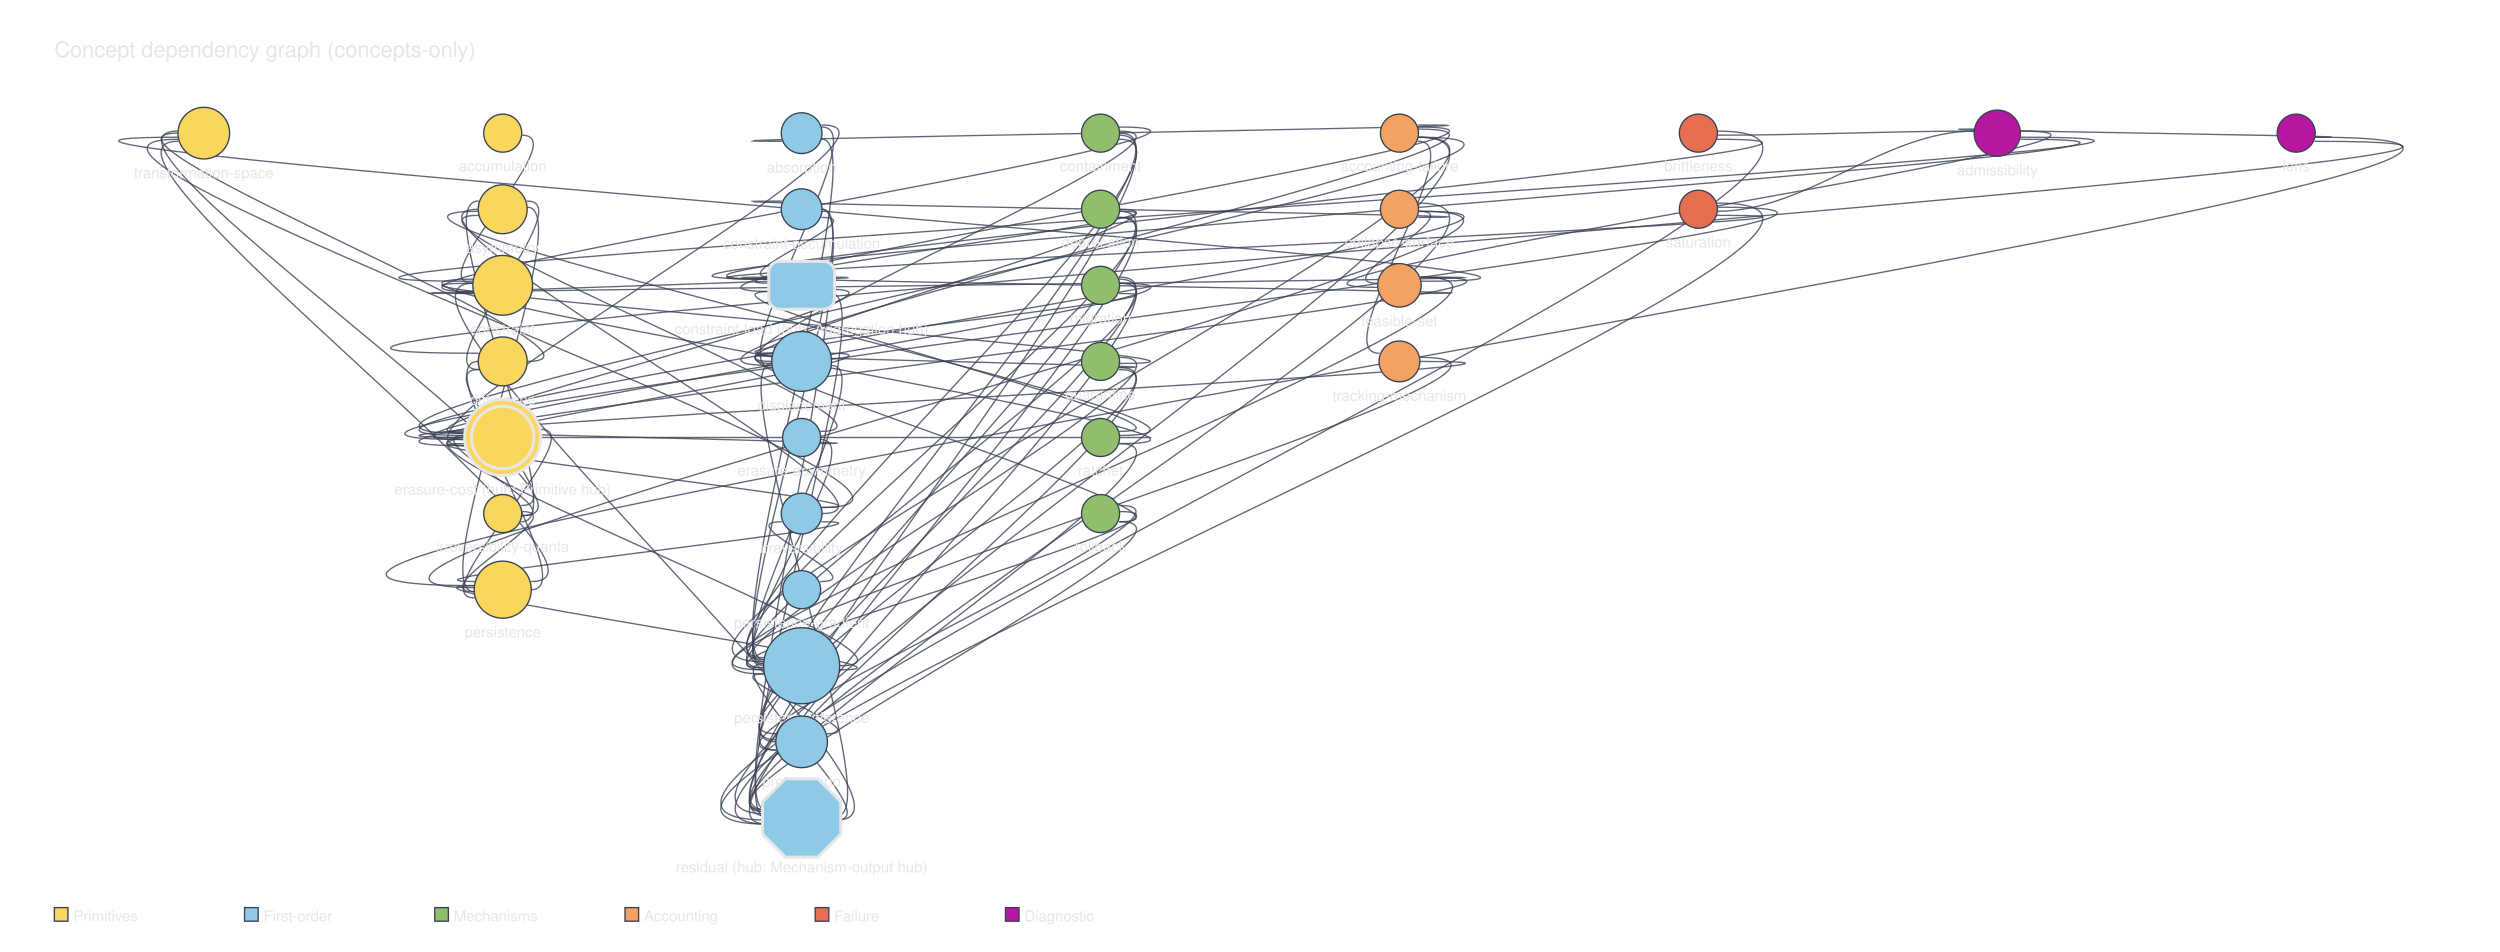
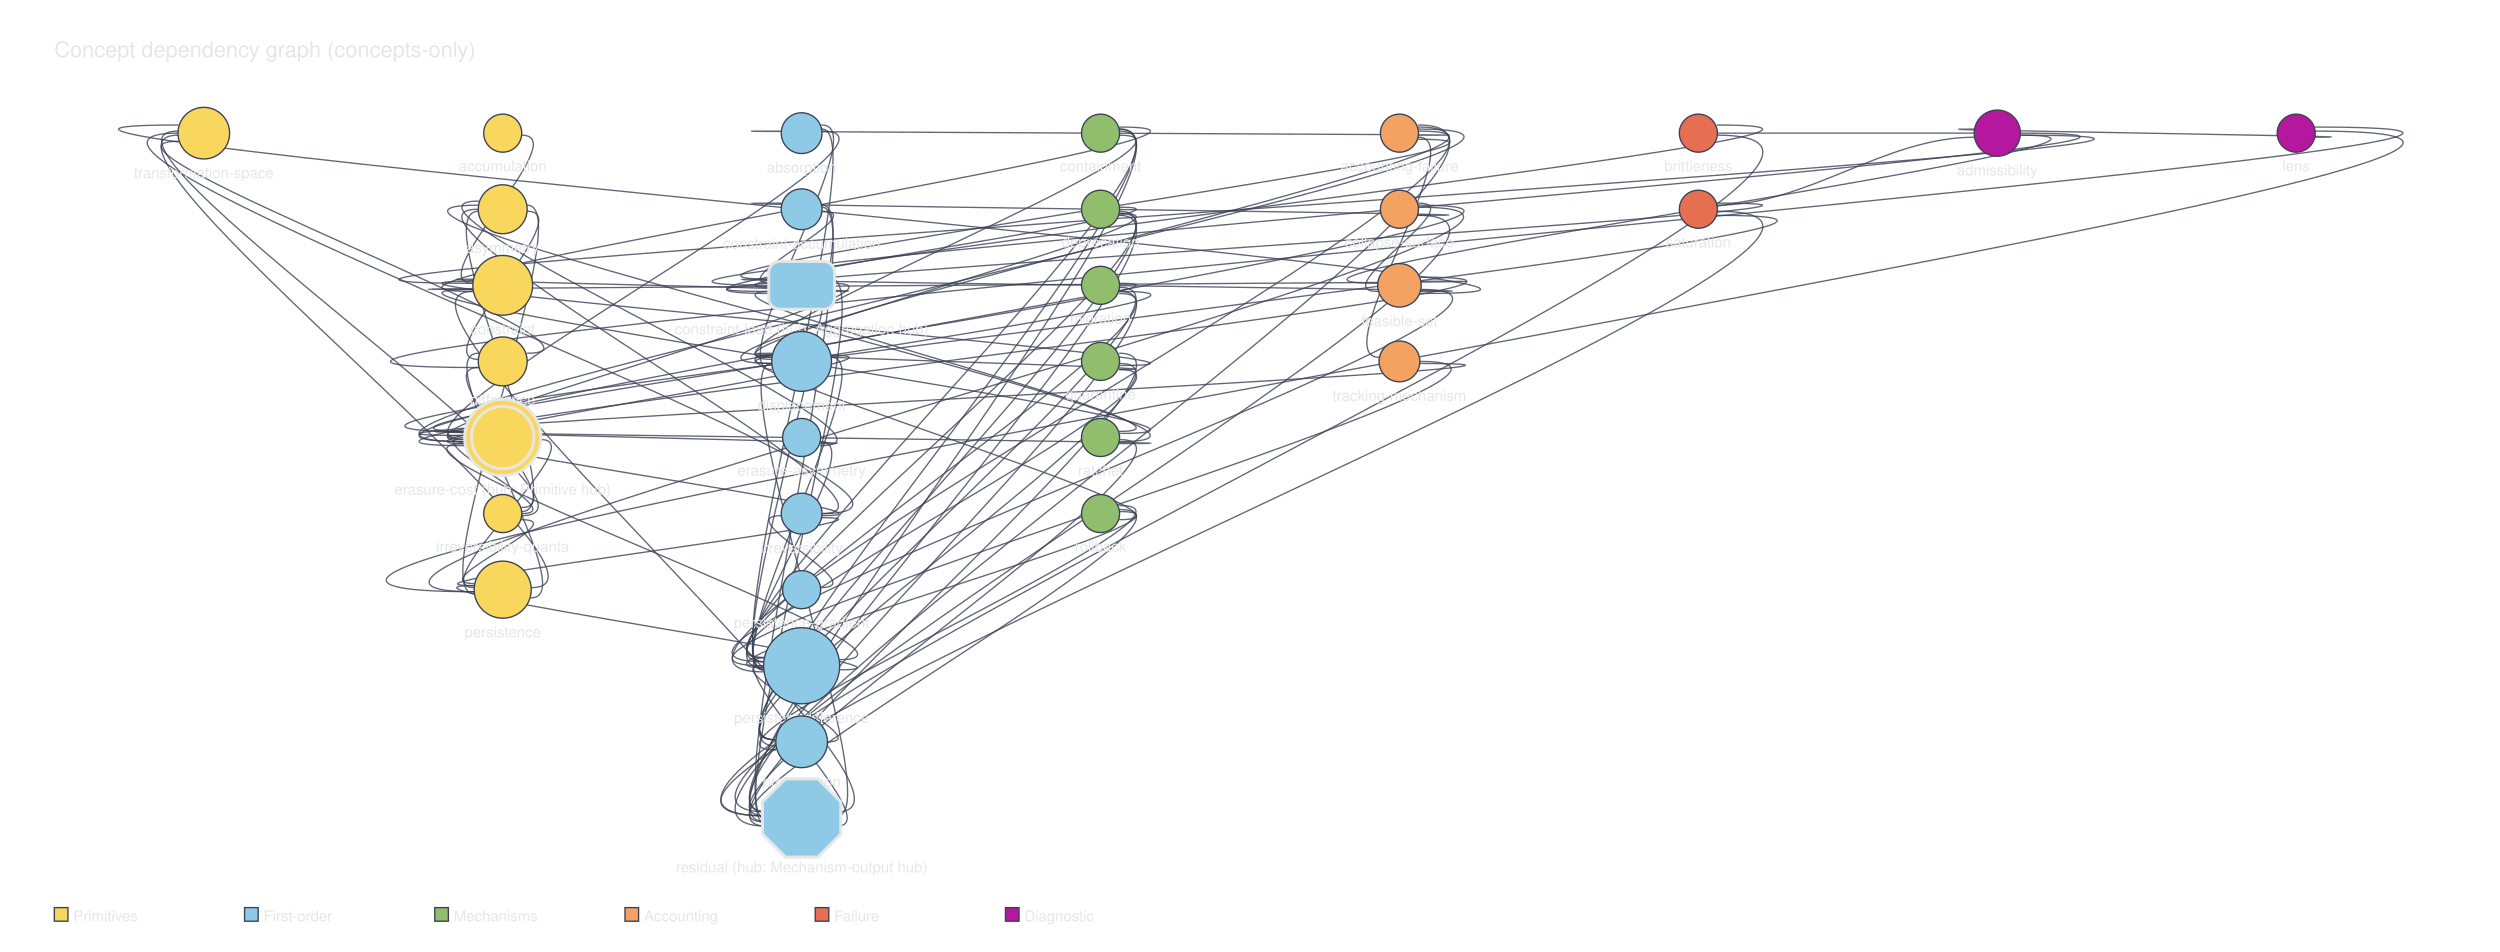
<svg xmlns="http://www.w3.org/2000/svg" width="1840" height="700" viewBox="0 0 1840 700" style="background:#0f1115">
  <text x="40" y="42" fill="#e6e6e6" font-family="Helvetica" font-size="16">Concept dependency graph (concepts-only)</text>
  <rect x="40" y="668" width="10" height="10" fill="#f9d65c" stroke="#3a4154" />
  <text x="54" y="678" fill="#e6e6e6" font-family="Helvetica" font-size="11">Primitives</text>
  <rect x="180" y="668" width="10" height="10" fill="#8ecae6" stroke="#3a4154" />
  <text x="194" y="678" fill="#e6e6e6" font-family="Helvetica" font-size="11">First-order</text>
  <rect x="320" y="668" width="10" height="10" fill="#90be6d" stroke="#3a4154" />
  <text x="334" y="678" fill="#e6e6e6" font-family="Helvetica" font-size="11">Mechanisms</text>
  <rect x="460" y="668" width="10" height="10" fill="#f4a261" stroke="#3a4154" />
  <text x="474" y="678" fill="#e6e6e6" font-family="Helvetica" font-size="11">Accounting</text>
  <rect x="600" y="668" width="10" height="10" fill="#e76f51" stroke="#3a4154" />
  <text x="614" y="678" fill="#e6e6e6" font-family="Helvetica" font-size="11">Failure</text>
  <rect x="740" y="668" width="10" height="10" fill="#b5179e" stroke="#3a4154" />
  <text x="754" y="678" fill="#e6e6e6" font-family="Helvetica" font-size="11">Diagnostic</text>
  <g id="edges" stroke-linecap="round" fill="none">
-     <path d="M 605.0,93.5 C 645.0,93.5 528.0,270.5 568.0,270.5" stroke="#3a4154" stroke-width="1.0" opacity="0.8" />
-     <path d="M 605.0,92.0 C 697.0,92.0 249.9,328.0 342.0,328.0" stroke="#3a4154" stroke-width="1.0" opacity="0.8" />
-     <path d="M 605.0,102.5 C 645.0,102.5 522.0,485.5 562.0,485.5" stroke="#3a4154" stroke-width="1.0" opacity="0.8" />
-     <path d="M 1044.0,92.0 C 1208.2,92.0 410.9,104.0 575.0,104.0" stroke="#3a4154" stroke-width="1.0" opacity="0.8" />
-     <path d="M 1044.0,93.5 C 1210.6,93.5 401.4,214.5 568.0,214.5" stroke="#3a4154" stroke-width="1.0" opacity="0.8" />
-     <path d="M 1044.0,95.0 C 1210.6,95.0 401.4,269.0 568.0,269.0" stroke="#3a4154" stroke-width="1.0" opacity="0.8" />
-     <path d="M 1044.0,101.0 C 1289.7,101.0 96.3,319.0 342.0,319.0" stroke="#3a4154" stroke-width="1.0" opacity="0.8" />
-     <path d="M 1044.0,101.0 C 1212.7,101.0 393.3,487.0 562.0,487.0" stroke="#3a4154" stroke-width="1.0" opacity="0.8" />
-     <path d="M 1044.0,101.0 C 1212.0,101.0 396.0,599.0 564.0,599.0" stroke="#3a4154" stroke-width="1.0" opacity="0.8" />
-     <path d="M 1044.0,104.0 C 1084.0,104.0 975.0,260.0 1015.0,260.0" stroke="#3a4154" stroke-width="1.0" opacity="0.8" />
+     <path d="M 605.0,92.0 C 645.0,92.0 528.0,272.0 568.0,272.0" stroke="#3a4154" stroke-width="1.0" opacity="0.8" />
+     <path d="M 605.0,96.5 C 697.0,96.5 249.9,323.5 342.0,323.5" stroke="#3a4154" stroke-width="1.0" opacity="0.8" />
+     <path d="M 605.0,95.0 C 645.0,95.0 522.0,493.0 562.0,493.0" stroke="#3a4154" stroke-width="1.0" opacity="0.8" />
+     <path d="M 1044.0,99.5 C 1208.2,99.5 410.9,96.5 575.0,96.5" stroke="#3a4154" stroke-width="1.0" opacity="0.8" />
+     <path d="M 1044.0,102.5 C 1210.6,102.5 401.4,205.5 568.0,205.5" stroke="#3a4154" stroke-width="1.0" opacity="0.8" />
+     <path d="M 1044.0,96.5 C 1210.6,96.5 401.4,267.5 568.0,267.5" stroke="#3a4154" stroke-width="1.0" opacity="0.8" />
+     <path d="M 1044.0,95.0 C 1289.7,95.0 96.3,325.0 342.0,325.0" stroke="#3a4154" stroke-width="1.0" opacity="0.8" />
+     <path d="M 1044.0,93.5 C 1212.7,93.5 393.3,494.5 562.0,494.5" stroke="#3a4154" stroke-width="1.0" opacity="0.8" />
+     <path d="M 1044.0,92.0 C 1212.0,92.0 396.0,608.0 564.0,608.0" stroke="#3a4154" stroke-width="1.0" opacity="0.8" />
+     <path d="M 1044.0,101.0 C 1084.0,101.0 975.0,263.0 1015.0,263.0" stroke="#3a4154" stroke-width="1.0" opacity="0.8" />
    <path d="M 384.0,99.5 C 424.0,99.5 308.0,208.5 348.0,208.5" stroke="#3a4154" stroke-width="1.0" opacity="0.8" />
-     <path d="M 1487.0,101.0 C 1885.7,101.0 -50.6,207.0 348.0,207.0" stroke="#3a4154" stroke-width="1.0" opacity="0.8" />
-     <path d="M 1487.0,102.5 C 1808.7,102.5 246.4,205.5 568.0,205.5" stroke="#3a4154" stroke-width="1.0" opacity="0.8" />
-     <path d="M 1487.0,96.5 C 1652.5,96.5 848.5,211.5 1014.0,211.5" stroke="#3a4154" stroke-width="1.0" opacity="0.8" />
-     <path d="M 388.0,148.0 C 428.0,148.0 312.0,272.0 352.0,272.0" stroke="#3a4154" stroke-width="1.0" opacity="0.8" />
-     <path d="M 388.0,152.5 C 428.0,152.5 309.0,435.5 349.0,435.5" stroke="#3a4154" stroke-width="1.0" opacity="0.8" />
-     <path d="M 1264.0,99.5 C 1330.2,99.5 1386.8,96.5 1453.0,96.5" stroke="#3a4154" stroke-width="1.0" opacity="0.8" />
-     <path d="M 1264.0,102.5 C 1507.6,102.5 324.4,205.5 568.0,205.5" stroke="#3a4154" stroke-width="1.0" opacity="0.8" />
-     <path d="M 1264.0,96.5 C 1509.0,96.5 319.0,603.5 564.0,603.5" stroke="#3a4154" stroke-width="1.0" opacity="0.8" />
-     <path d="M 1044.0,160.0 C 1208.2,160.0 410.9,148.0 575.0,148.0" stroke="#3a4154" stroke-width="1.0" opacity="0.8" />
-     <path d="M 1044.0,155.5 C 1289.7,155.5 96.3,320.5 342.0,320.5" stroke="#3a4154" stroke-width="1.0" opacity="0.8" />
-     <path d="M 1044.0,155.5 C 1084.0,155.5 974.0,208.5 1014.0,208.5" stroke="#3a4154" stroke-width="1.0" opacity="0.8" />
-     <path d="M 1044.0,155.5 C 1287.2,155.5 105.8,432.5 349.0,432.5" stroke="#3a4154" stroke-width="1.0" opacity="0.8" />
-     <path d="M 1044.0,149.5 C 1212.0,149.5 396.0,606.5 564.0,606.5" stroke="#3a4154" stroke-width="1.0" opacity="0.8" />
-     <path d="M 605.0,160.0 C 645.0,160.0 528.0,204.0 568.0,204.0" stroke="#3a4154" stroke-width="1.0" opacity="0.8" />
-     <path d="M 605.0,154.0 C 645.0,154.0 522.0,490.0 562.0,490.0" stroke="#3a4154" stroke-width="1.0" opacity="0.8" />
-     <path d="M 605.0,154.0 C 645.0,154.0 524.0,602.0 564.0,602.0" stroke="#3a4154" stroke-width="1.0" opacity="0.8" />
-     <path d="M 612.0,204.0 C 704.4,204.0 255.6,216.0 348.0,216.0" stroke="#3a4154" stroke-width="1.0" opacity="0.8" />
-     <path d="M 612.0,213.0 C 706.5,213.0 247.5,319.0 342.0,319.0" stroke="#3a4154" stroke-width="1.0" opacity="0.8" />
-     <path d="M 612.0,216.0 C 652.0,216.0 524.0,596.0 564.0,596.0" stroke="#3a4154" stroke-width="1.0" opacity="0.8" />
+     <path d="M 1487.0,99.5 C 1885.7,99.5 -50.6,208.5 348.0,208.5" stroke="#3a4154" stroke-width="1.0" opacity="0.8" />
+     <path d="M 1487.0,98.0 C 1808.7,98.0 246.4,210.0 568.0,210.0" stroke="#3a4154" stroke-width="1.0" opacity="0.8" />
+     <path d="M 1487.0,99.5 C 1652.5,99.5 848.5,208.5 1014.0,208.5" stroke="#3a4154" stroke-width="1.0" opacity="0.8" />
+     <path d="M 388.0,155.5 C 428.0,155.5 312.0,264.5 352.0,264.5" stroke="#3a4154" stroke-width="1.0" opacity="0.8" />
+     <path d="M 388.0,151.0 C 428.0,151.0 309.0,437.0 349.0,437.0" stroke="#3a4154" stroke-width="1.0" opacity="0.8" />
+     <path d="M 1264.0,98.0 C 1330.2,98.0 1386.8,98.0 1453.0,98.0" stroke="#3a4154" stroke-width="1.0" opacity="0.8" />
+     <path d="M 1264.0,92.0 C 1507.6,92.0 324.4,216.0 568.0,216.0" stroke="#3a4154" stroke-width="1.0" opacity="0.8" />
+     <path d="M 1264.0,99.5 C 1509.0,99.5 319.0,600.5 564.0,600.5" stroke="#3a4154" stroke-width="1.0" opacity="0.8" />
+     <path d="M 1044.0,158.5 C 1208.2,158.5 410.9,149.5 575.0,149.5" stroke="#3a4154" stroke-width="1.0" opacity="0.8" />
+     <path d="M 1044.0,151.0 C 1289.7,151.0 96.3,325.0 342.0,325.0" stroke="#3a4154" stroke-width="1.0" opacity="0.8" />
+     <path d="M 1044.0,149.5 C 1084.0,149.5 974.0,214.5 1014.0,214.5" stroke="#3a4154" stroke-width="1.0" opacity="0.8" />
+     <path d="M 1044.0,152.5 C 1287.2,152.5 105.8,435.5 349.0,435.5" stroke="#3a4154" stroke-width="1.0" opacity="0.8" />
+     <path d="M 1044.0,158.5 C 1212.0,158.5 396.0,597.5 564.0,597.5" stroke="#3a4154" stroke-width="1.0" opacity="0.8" />
+     <path d="M 605.0,155.5 C 645.0,155.5 528.0,208.5 568.0,208.5" stroke="#3a4154" stroke-width="1.0" opacity="0.8" />
+     <path d="M 605.0,151.0 C 645.0,151.0 522.0,493.0 562.0,493.0" stroke="#3a4154" stroke-width="1.0" opacity="0.8" />
+     <path d="M 605.0,152.5 C 645.0,152.5 524.0,603.5 564.0,603.5" stroke="#3a4154" stroke-width="1.0" opacity="0.8" />
+     <path d="M 612.0,214.5 C 704.4,214.5 255.6,205.5 348.0,205.5" stroke="#3a4154" stroke-width="1.0" opacity="0.8" />
+     <path d="M 612.0,208.5 C 706.5,208.5 247.5,323.5 342.0,323.5" stroke="#3a4154" stroke-width="1.0" opacity="0.8" />
+     <path d="M 612.0,205.5 C 652.0,205.5 524.0,606.5 564.0,606.5" stroke="#3a4154" stroke-width="1.0" opacity="0.8" />
    <path d="M 824.0,93.5 C 990.6,93.5 181.4,214.5 348.0,214.5" stroke="#3a4154" stroke-width="1.0" opacity="0.8" />
-     <path d="M 824.0,96.5 C 913.6,96.5 478.4,267.5 568.0,267.5" stroke="#3a4154" stroke-width="1.0" opacity="0.8" />
-     <path d="M 824.0,102.5 C 915.7,102.5 470.3,485.5 562.0,485.5" stroke="#3a4154" stroke-width="1.0" opacity="0.8" />
-     <path d="M 824.0,98.0 C 912.5,98.0 482.4,546.0 571.0,546.0" stroke="#3a4154" stroke-width="1.0" opacity="0.8" />
-     <path d="M 824.0,99.5 C 915.0,99.5 473.0,600.5 564.0,600.5" stroke="#3a4154" stroke-width="1.0" opacity="0.8" />
-     <path d="M 824.0,155.5 C 913.6,155.5 478.4,208.5 568.0,208.5" stroke="#3a4154" stroke-width="1.0" opacity="0.8" />
-     <path d="M 824.0,154.0 C 913.6,154.0 478.4,266.0 568.0,266.0" stroke="#3a4154" stroke-width="1.0" opacity="0.8" />
-     <path d="M 824.0,160.0 C 915.7,160.0 470.3,484.0 562.0,484.0" stroke="#3a4154" stroke-width="1.0" opacity="0.8" />
+     <path d="M 824.0,99.5 C 913.6,99.5 478.4,264.5 568.0,264.5" stroke="#3a4154" stroke-width="1.0" opacity="0.8" />
+     <path d="M 824.0,96.5 C 915.7,96.5 470.3,491.5 562.0,491.5" stroke="#3a4154" stroke-width="1.0" opacity="0.8" />
+     <path d="M 824.0,95.0 C 912.5,95.0 482.4,549.0 571.0,549.0" stroke="#3a4154" stroke-width="1.0" opacity="0.8" />
+     <path d="M 824.0,95.0 C 915.0,95.0 473.0,605.0 564.0,605.0" stroke="#3a4154" stroke-width="1.0" opacity="0.8" />
+     <path d="M 824.0,152.5 C 913.6,152.5 478.4,211.5 568.0,211.5" stroke="#3a4154" stroke-width="1.0" opacity="0.8" />
+     <path d="M 824.0,157.0 C 913.6,157.0 478.4,263.0 568.0,263.0" stroke="#3a4154" stroke-width="1.0" opacity="0.8" />
+     <path d="M 824.0,157.0 C 915.7,157.0 470.3,487.0 562.0,487.0" stroke="#3a4154" stroke-width="1.0" opacity="0.8" />
    <path d="M 824.0,155.5 C 912.5,155.5 482.4,544.5 571.0,544.5" stroke="#3a4154" stroke-width="1.0" opacity="0.8" />
-     <path d="M 824.0,160.0 C 915.0,160.0 473.0,596.0 564.0,596.0" stroke="#3a4154" stroke-width="1.0" opacity="0.8" />
-     <path d="M 388.0,266.0 C 477.9,266.0 41.1,98.0 131.0,98.0" stroke="#3a4154" stroke-width="1.0" opacity="0.8" />
-     <path d="M 612.0,260.0 C 706.5,260.0 247.5,328.0 342.0,328.0" stroke="#3a4154" stroke-width="1.0" opacity="0.8" />
-     <path d="M 612.0,269.0 C 652.0,269.0 522.0,487.0 562.0,487.0" stroke="#3a4154" stroke-width="1.0" opacity="0.8" />
-     <path d="M 604.0,317.5 C 692.2,317.5 263.8,158.5 352.0,158.5" stroke="#3a4154" stroke-width="1.0" opacity="0.8" />
+     <path d="M 824.0,158.5 C 915.0,158.5 473.0,597.5 564.0,597.5" stroke="#3a4154" stroke-width="1.0" opacity="0.8" />
+     <path d="M 388.0,260.0 C 477.9,260.0 41.1,104.0 131.0,104.0" stroke="#3a4154" stroke-width="1.0" opacity="0.8" />
+     <path d="M 612.0,261.5 C 706.5,261.5 247.5,326.5 342.0,326.5" stroke="#3a4154" stroke-width="1.0" opacity="0.8" />
+     <path d="M 612.0,263.0 C 652.0,263.0 522.0,493.0 562.0,493.0" stroke="#3a4154" stroke-width="1.0" opacity="0.8" />
+     <path d="M 604.0,328.0 C 692.2,328.0 263.8,148.0 352.0,148.0" stroke="#3a4154" stroke-width="1.0" opacity="0.8" />
    <path d="M 604.0,326.5 C 695.7,326.5 250.3,317.5 342.0,317.5" stroke="#3a4154" stroke-width="1.0" opacity="0.8" />
-     <path d="M 604.0,323.5 C 644.0,323.5 522.0,488.5 562.0,488.5" stroke="#3a4154" stroke-width="1.0" opacity="0.8" />
-     <path d="M 398.0,316.0 C 438.0,316.0 309.0,440.0 349.0,440.0" stroke="#3a4154" stroke-width="1.0" opacity="0.8" />
-     <path d="M 1046.0,204.0 C 1290.3,204.0 103.7,216.0 348.0,216.0" stroke="#3a4154" stroke-width="1.0" opacity="0.8" />
-     <path d="M 1046.0,216.0 C 1213.3,216.0 400.7,204.0 568.0,204.0" stroke="#3a4154" stroke-width="1.0" opacity="0.8" />
+     <path d="M 604.0,325.0 C 644.0,325.0 522.0,487.0 562.0,487.0" stroke="#3a4154" stroke-width="1.0" opacity="0.8" />
+     <path d="M 398.0,323.5 C 438.0,323.5 309.0,432.5 349.0,432.5" stroke="#3a4154" stroke-width="1.0" opacity="0.8" />
+     <path d="M 1046.0,207.0 C 1290.3,207.0 103.7,213.0 348.0,213.0" stroke="#3a4154" stroke-width="1.0" opacity="0.8" />
+     <path d="M 1046.0,214.5 C 1213.3,214.5 400.7,205.5 568.0,205.5" stroke="#3a4154" stroke-width="1.0" opacity="0.8" />
    <path d="M 1046.0,204.0 C 1292.4,204.0 95.6,328.0 342.0,328.0" stroke="#3a4154" stroke-width="1.0" opacity="0.8" />
-     <path d="M 1046.0,204.0 C 1215.4,204.0 392.6,496.0 562.0,496.0" stroke="#3a4154" stroke-width="1.0" opacity="0.8" />
-     <path d="M 1046.0,207.0 C 1366.2,207.0 -189.2,101.0 131.0,101.0" stroke="#3a4154" stroke-width="1.0" opacity="0.8" />
+     <path d="M 1046.0,213.0 C 1215.4,213.0 392.6,487.0 562.0,487.0" stroke="#3a4154" stroke-width="1.0" opacity="0.8" />
+     <path d="M 1046.0,216.0 C 1366.2,216.0 -189.2,92.0 131.0,92.0" stroke="#3a4154" stroke-width="1.0" opacity="0.8" />
    <path d="M 605.0,378.0 C 693.5,378.0 263.4,154.0 352.0,154.0" stroke="#3a4154" stroke-width="1.0" opacity="0.8" />
-     <path d="M 605.0,373.5 C 697.0,373.5 249.9,326.5 342.0,326.5" stroke="#3a4154" stroke-width="1.0" opacity="0.8" />
-     <path d="M 605.0,384.0 C 694.6,384.0 259.4,428.0 349.0,428.0" stroke="#3a4154" stroke-width="1.0" opacity="0.8" />
-     <path d="M 605.0,373.5 C 770.9,373.5 -34.9,102.5 131.0,102.5" stroke="#3a4154" stroke-width="1.0" opacity="0.8" />
-     <path d="M 384.0,384.0 C 424.0,384.0 312.0,148.0 352.0,148.0" stroke="#3a4154" stroke-width="1.0" opacity="0.8" />
-     <path d="M 384.0,372.0 C 424.0,372.0 312.0,272.0 352.0,272.0" stroke="#3a4154" stroke-width="1.0" opacity="0.8" />
-     <path d="M 384.0,379.5 C 424.0,379.5 302.0,320.5 342.0,320.5" stroke="#3a4154" stroke-width="1.0" opacity="0.8" />
-     <path d="M 384.0,376.5 C 424.0,376.5 309.0,435.5 349.0,435.5" stroke="#3a4154" stroke-width="1.0" opacity="0.8" />
+     <path d="M 605.0,379.5 C 697.0,379.5 249.9,320.5 342.0,320.5" stroke="#3a4154" stroke-width="1.0" opacity="0.8" />
+     <path d="M 605.0,381.0 C 694.6,381.0 259.4,431.0 349.0,431.0" stroke="#3a4154" stroke-width="1.0" opacity="0.8" />
+     <path d="M 605.0,378.0 C 770.9,378.0 -34.9,98.0 131.0,98.0" stroke="#3a4154" stroke-width="1.0" opacity="0.8" />
+     <path d="M 384.0,376.5 C 424.0,376.5 312.0,155.5 352.0,155.5" stroke="#3a4154" stroke-width="1.0" opacity="0.8" />
+     <path d="M 384.0,373.5 C 424.0,373.5 312.0,270.5 352.0,270.5" stroke="#3a4154" stroke-width="1.0" opacity="0.8" />
+     <path d="M 384.0,378.0 C 424.0,378.0 302.0,322.0 342.0,322.0" stroke="#3a4154" stroke-width="1.0" opacity="0.8" />
+     <path d="M 384.0,382.5 C 424.0,382.5 309.0,429.5 349.0,429.5" stroke="#3a4154" stroke-width="1.0" opacity="0.8" />
    <path d="M 384.0,379.5 C 472.6,379.5 42.5,96.5 131.0,96.5" stroke="#3a4154" stroke-width="1.0" opacity="0.8" />
    <path d="M 1704.0,101.0 C 1791.8,101.0 1365.2,95.0 1453.0,95.0" stroke="#3a4154" stroke-width="1.0" opacity="0.8" />
-     <path d="M 1704.0,104.0 C 2177.2,104.0 -121.2,260.0 352.0,260.0" stroke="#3a4154" stroke-width="1.0" opacity="0.8" />
-     <path d="M 1704.0,101.0 C 2178.2,101.0 -125.2,431.0 349.0,431.0" stroke="#3a4154" stroke-width="1.0" opacity="0.8" />
-     <path d="M 824.0,216.0 C 913.6,216.0 478.4,260.0 568.0,260.0" stroke="#3a4154" stroke-width="1.0" opacity="0.8" />
-     <path d="M 824.0,208.5 C 992.7,208.5 173.3,323.5 342.0,323.5" stroke="#3a4154" stroke-width="1.0" opacity="0.8" />
-     <path d="M 824.0,208.5 C 915.7,208.5 470.3,491.5 562.0,491.5" stroke="#3a4154" stroke-width="1.0" opacity="0.8" />
-     <path d="M 824.0,204.0 C 912.5,204.0 482.4,552.0 571.0,552.0" stroke="#3a4154" stroke-width="1.0" opacity="0.8" />
-     <path d="M 824.0,205.5 C 915.0,205.5 473.0,606.5 564.0,606.5" stroke="#3a4154" stroke-width="1.0" opacity="0.8" />
-     <path d="M 391.0,434.0 C 431.0,434.0 312.0,266.0 352.0,266.0" stroke="#3a4154" stroke-width="1.0" opacity="0.8" />
-     <path d="M 391.0,428.0 C 482.0,428.0 40.0,104.0 131.0,104.0" stroke="#3a4154" stroke-width="1.0" opacity="0.8" />
-     <path d="M 604.0,428.0 C 644.0,428.0 535.0,384.0 575.0,384.0" stroke="#3a4154" stroke-width="1.0" opacity="0.8" />
-     <path d="M 618.0,490.0 C 714.6,490.0 245.4,322.0 342.0,322.0" stroke="#3a4154" stroke-width="1.0" opacity="0.8" />
+     <path d="M 1704.0,93.5 C 2177.2,93.5 -121.2,270.5 352.0,270.5" stroke="#3a4154" stroke-width="1.0" opacity="0.8" />
+     <path d="M 1704.0,96.5 C 2178.2,96.5 -125.2,435.5 349.0,435.5" stroke="#3a4154" stroke-width="1.0" opacity="0.8" />
+     <path d="M 824.0,208.5 C 913.6,208.5 478.4,267.5 568.0,267.5" stroke="#3a4154" stroke-width="1.0" opacity="0.8" />
+     <path d="M 824.0,214.5 C 992.7,214.5 173.3,317.5 342.0,317.5" stroke="#3a4154" stroke-width="1.0" opacity="0.8" />
+     <path d="M 824.0,216.0 C 915.7,216.0 470.3,484.0 562.0,484.0" stroke="#3a4154" stroke-width="1.0" opacity="0.8" />
+     <path d="M 824.0,211.5 C 912.5,211.5 482.4,544.5 571.0,544.5" stroke="#3a4154" stroke-width="1.0" opacity="0.8" />
+     <path d="M 824.0,214.5 C 915.0,214.5 473.0,597.5 564.0,597.5" stroke="#3a4154" stroke-width="1.0" opacity="0.8" />
+     <path d="M 391.0,440.0 C 431.0,440.0 312.0,260.0 352.0,260.0" stroke="#3a4154" stroke-width="1.0" opacity="0.8" />
+     <path d="M 391.0,432.5 C 482.0,432.5 40.0,99.5 131.0,99.5" stroke="#3a4154" stroke-width="1.0" opacity="0.8" />
+     <path d="M 604.0,432.5 C 644.0,432.5 535.0,379.5 575.0,379.5" stroke="#3a4154" stroke-width="1.0" opacity="0.8" />
+     <path d="M 618.0,485.5 C 714.6,485.5 245.4,326.5 342.0,326.5" stroke="#3a4154" stroke-width="1.0" opacity="0.8" />
    <path d="M 618.0,493.0 C 712.1,493.0 254.9,431.0 349.0,431.0" stroke="#3a4154" stroke-width="1.0" opacity="0.8" />
-     <path d="M 609.0,540.0 C 649.0,540.0 522.0,496.0 562.0,496.0" stroke="#3a4154" stroke-width="1.0" opacity="0.8" />
-     <path d="M 824.0,267.5 C 990.6,267.5 181.4,208.5 348.0,208.5" stroke="#3a4154" stroke-width="1.0" opacity="0.8" />
-     <path d="M 824.0,270.5 C 913.6,270.5 478.4,261.5 568.0,261.5" stroke="#3a4154" stroke-width="1.0" opacity="0.8" />
-     <path d="M 824.0,263.0 C 915.7,263.0 470.3,493.0 562.0,493.0" stroke="#3a4154" stroke-width="1.0" opacity="0.8" />
-     <path d="M 824.0,272.0 C 912.5,272.0 482.4,540.0 571.0,540.0" stroke="#3a4154" stroke-width="1.0" opacity="0.8" />
-     <path d="M 824.0,270.5 C 915.0,270.5 473.0,597.5 564.0,597.5" stroke="#3a4154" stroke-width="1.0" opacity="0.8" />
-     <path d="M 824.0,320.5 C 989.2,320.5 186.8,155.5 352.0,155.5" stroke="#3a4154" stroke-width="1.0" opacity="0.8" />
-     <path d="M 824.0,326.5 C 990.6,326.5 181.4,205.5 348.0,205.5" stroke="#3a4154" stroke-width="1.0" opacity="0.8" />
+     <path d="M 609.0,546.0 C 649.0,546.0 522.0,490.0 562.0,490.0" stroke="#3a4154" stroke-width="1.0" opacity="0.8" />
+     <path d="M 824.0,269.0 C 990.6,269.0 181.4,207.0 348.0,207.0" stroke="#3a4154" stroke-width="1.0" opacity="0.8" />
+     <path d="M 824.0,272.0 C 913.6,272.0 478.4,260.0 568.0,260.0" stroke="#3a4154" stroke-width="1.0" opacity="0.8" />
+     <path d="M 824.0,272.0 C 915.7,272.0 470.3,484.0 562.0,484.0" stroke="#3a4154" stroke-width="1.0" opacity="0.8" />
+     <path d="M 824.0,267.5 C 912.5,267.5 482.4,544.5 571.0,544.5" stroke="#3a4154" stroke-width="1.0" opacity="0.8" />
+     <path d="M 824.0,260.0 C 915.0,260.0 473.0,608.0 564.0,608.0" stroke="#3a4154" stroke-width="1.0" opacity="0.8" />
+     <path d="M 824.0,325.0 C 989.2,325.0 186.8,151.0 352.0,151.0" stroke="#3a4154" stroke-width="1.0" opacity="0.8" />
+     <path d="M 824.0,319.0 C 990.6,319.0 181.4,213.0 348.0,213.0" stroke="#3a4154" stroke-width="1.0" opacity="0.8" />
    <path d="M 824.0,317.5 C 913.6,317.5 478.4,214.5 568.0,214.5" stroke="#3a4154" stroke-width="1.0" opacity="0.8" />
-     <path d="M 824.0,322.0 C 992.7,322.0 173.3,322.0 342.0,322.0" stroke="#3a4154" stroke-width="1.0" opacity="0.8" />
-     <path d="M 824.0,326.5 C 915.0,326.5 473.0,597.5 564.0,597.5" stroke="#3a4154" stroke-width="1.0" opacity="0.8" />
-     <path d="M 616.0,603.5 C 709.8,603.5 254.2,208.5 348.0,208.5" stroke="#3a4154" stroke-width="1.0" opacity="0.8" />
+     <path d="M 824.0,326.5 C 992.7,326.5 173.3,317.5 342.0,317.5" stroke="#3a4154" stroke-width="1.0" opacity="0.8" />
+     <path d="M 824.0,323.5 C 915.0,323.5 473.0,600.5 564.0,600.5" stroke="#3a4154" stroke-width="1.0" opacity="0.8" />
+     <path d="M 616.0,597.5 C 709.8,597.5 254.2,214.5 348.0,214.5" stroke="#3a4154" stroke-width="1.0" opacity="0.8" />
    <path d="M 616.0,600.5 C 656.0,600.5 528.0,267.5 568.0,267.5" stroke="#3a4154" stroke-width="1.0" opacity="0.8" />
-     <path d="M 616.0,603.5 C 656.0,603.5 522.0,488.5 562.0,488.5" stroke="#3a4154" stroke-width="1.0" opacity="0.8" />
-     <path d="M 824.0,384.0 C 913.6,384.0 478.4,260.0 568.0,260.0" stroke="#3a4154" stroke-width="1.0" opacity="0.8" />
+     <path d="M 616.0,608.0 C 656.0,608.0 522.0,484.0 562.0,484.0" stroke="#3a4154" stroke-width="1.0" opacity="0.8" />
+     <path d="M 824.0,382.5 C 913.6,382.5 478.4,261.5 568.0,261.5" stroke="#3a4154" stroke-width="1.0" opacity="0.8" />
    <path d="M 824.0,376.5 C 915.7,376.5 470.3,491.5 562.0,491.5" stroke="#3a4154" stroke-width="1.0" opacity="0.8" />
    <path d="M 824.0,372.0 C 912.5,372.0 482.4,552.0 571.0,552.0" stroke="#3a4154" stroke-width="1.0" opacity="0.8" />
-     <path d="M 824.0,384.0 C 915.0,384.0 473.0,596.0 564.0,596.0" stroke="#3a4154" stroke-width="1.0" opacity="0.8" />
-     <path d="M 1264.0,155.5 C 1330.2,155.5 1386.8,96.5 1453.0,96.5" stroke="#3a4154" stroke-width="1.0" opacity="0.8" />
-     <path d="M 1264.0,158.5 C 1507.6,158.5 324.4,205.5 568.0,205.5" stroke="#3a4154" stroke-width="1.0" opacity="0.8" />
-     <path d="M 1264.0,152.5 C 1586.7,152.5 19.3,323.5 342.0,323.5" stroke="#3a4154" stroke-width="1.0" opacity="0.8" />
-     <path d="M 1264.0,149.5 C 1509.0,149.5 319.0,606.5 564.0,606.5" stroke="#3a4154" stroke-width="1.0" opacity="0.8" />
-     <path d="M 1045.0,266.0 C 1291.0,266.0 96.0,322.0 342.0,322.0" stroke="#3a4154" stroke-width="1.0" opacity="0.8" />
-     <path d="M 1045.0,263.0 C 1214.0,263.0 393.0,493.0 562.0,493.0" stroke="#3a4154" stroke-width="1.0" opacity="0.8" />
+     <path d="M 824.0,375.0 C 915.0,375.0 473.0,605.0 564.0,605.0" stroke="#3a4154" stroke-width="1.0" opacity="0.8" />
+     <path d="M 1264.0,151.0 C 1330.2,151.0 1386.8,101.0 1453.0,101.0" stroke="#3a4154" stroke-width="1.0" opacity="0.8" />
+     <path d="M 1264.0,149.5 C 1507.6,149.5 324.4,214.5 568.0,214.5" stroke="#3a4154" stroke-width="1.0" opacity="0.8" />
+     <path d="M 1264.0,158.5 C 1586.7,158.5 19.3,317.5 342.0,317.5" stroke="#3a4154" stroke-width="1.0" opacity="0.8" />
+     <path d="M 1264.0,155.5 C 1509.0,155.5 319.0,600.5 564.0,600.5" stroke="#3a4154" stroke-width="1.0" opacity="0.8" />
+     <path d="M 1045.0,267.5 C 1291.0,267.5 96.0,320.5 342.0,320.5" stroke="#3a4154" stroke-width="1.0" opacity="0.8" />
+     <path d="M 1045.0,266.0 C 1214.0,266.0 393.0,490.0 562.0,490.0" stroke="#3a4154" stroke-width="1.0" opacity="0.8" />
  </g>
  <g id="nodes">
    <circle cx="590.0" cy="98.0" r="15.0" fill="#8ecae6" stroke="#3a4154" stroke-width="1.0" />
    <text x="590.0" y="127.0" fill="#e6e6e6" font-family="Helvetica" font-size="11" text-anchor="middle">absorption</text>
    <circle cx="1030.0" cy="98.0" r="14.0" fill="#f4a261" stroke="#3a4154" stroke-width="1.0" />
    <text x="1030.0" y="126.0" fill="#e6e6e6" font-family="Helvetica" font-size="11" text-anchor="middle">accounting-failure</text>
    <circle cx="370.0" cy="98.0" r="14.0" fill="#f9d65c" stroke="#3a4154" stroke-width="1.0" />
    <text x="370.0" y="126.0" fill="#e6e6e6" font-family="Helvetica" font-size="11" text-anchor="middle">accumulation</text>
    <circle cx="1470.0" cy="98.0" r="17.0" fill="#b5179e" stroke="#3a4154" stroke-width="1.0" />
    <text x="1470.0" y="129.0" fill="#e6e6e6" font-family="Helvetica" font-size="11" text-anchor="middle">admissibility</text>
    <circle cx="370.0" cy="154.0" r="18.0" fill="#f9d65c" stroke="#3a4154" stroke-width="1.0" />
    <text x="370.0" y="186.0" fill="#e6e6e6" font-family="Helvetica" font-size="11" text-anchor="middle">asymmetry</text>
    <circle cx="1250.0" cy="98.0" r="14.0" fill="#e76f51" stroke="#3a4154" stroke-width="1.0" />
    <text x="1250.0" y="126.0" fill="#e6e6e6" font-family="Helvetica" font-size="11" text-anchor="middle">brittleness</text>
    <circle cx="1030.0" cy="154.0" r="14.0" fill="#f4a261" stroke="#3a4154" stroke-width="1.0" />
    <text x="1030.0" y="182.0" fill="#e6e6e6" font-family="Helvetica" font-size="11" text-anchor="middle">collapse-surface</text>
    <circle cx="370.0" cy="210.0" r="22.0" fill="#f9d65c" stroke="#3a4154" stroke-width="1.0" />
    <text x="370.0" y="246.0" fill="#e6e6e6" font-family="Helvetica" font-size="11" text-anchor="middle">constraint</text>
    <circle cx="590.0" cy="154.0" r="15.0" fill="#8ecae6" stroke="#3a4154" stroke-width="1.0" />
    <text x="590.0" y="183.0" fill="#e6e6e6" font-family="Helvetica" font-size="11" text-anchor="middle">constraint-accumulation</text>
    <rect x="565.8" y="192.4" width="48.4" height="35.2" rx="8" fill="#8ecae6" stroke="#e6e6e6" stroke-width="2.2" />
    <text x="590.0" y="246.0" fill="#e6e6e6" font-family="Helvetica" font-size="11" text-anchor="middle">constraint-load (hub: Aggregation hub)</text>
    <circle cx="810.0" cy="98.0" r="14.0" fill="#90be6d" stroke="#3a4154" stroke-width="1.0" />
    <text x="810.0" y="126.0" fill="#e6e6e6" font-family="Helvetica" font-size="11" text-anchor="middle">containment</text>
    <circle cx="810.0" cy="154.0" r="14.0" fill="#90be6d" stroke="#3a4154" stroke-width="1.0" />
    <text x="810.0" y="182.0" fill="#e6e6e6" font-family="Helvetica" font-size="11" text-anchor="middle">deprecation</text>
    <circle cx="370.0" cy="266.0" r="18.0" fill="#f9d65c" stroke="#3a4154" stroke-width="1.0" />
    <text x="370.0" y="298.0" fill="#e6e6e6" font-family="Helvetica" font-size="11" text-anchor="middle">difference</text>
    <circle cx="590.0" cy="266.0" r="22.0" fill="#8ecae6" stroke="#3a4154" stroke-width="1.0" />
    <text x="590.0" y="302.0" fill="#e6e6e6" font-family="Helvetica" font-size="11" text-anchor="middle">displacement</text>
    <circle cx="590.0" cy="322.0" r="14.0" fill="#8ecae6" stroke="#3a4154" stroke-width="1.0" />
    <text x="590.0" y="350.0" fill="#e6e6e6" font-family="Helvetica" font-size="11" text-anchor="middle">erasure-asymmetry</text>
    <circle cx="370.0" cy="322.0" r="28.0" fill="#f9d65c" stroke="#e6e6e6" stroke-width="2.2" />
    <circle cx="370.0" cy="322.0" r="23.0" fill="none" stroke="#e6e6e6" stroke-width="2.2" />
    <text x="370.0" y="364.0" fill="#e6e6e6" font-family="Helvetica" font-size="11" text-anchor="middle">erasure-cost (hub: Primitive hub)</text>
    <circle cx="1030.0" cy="210.0" r="16.0" fill="#f4a261" stroke="#3a4154" stroke-width="1.0" />
    <text x="1030.0" y="240.0" fill="#e6e6e6" font-family="Helvetica" font-size="11" text-anchor="middle">feasible-set</text>
    <circle cx="590.0" cy="378.0" r="15.0" fill="#8ecae6" stroke="#3a4154" stroke-width="1.0" />
    <text x="590.0" y="407.0" fill="#e6e6e6" font-family="Helvetica" font-size="11" text-anchor="middle">irreversibility</text>
    <circle cx="370.0" cy="378.0" r="14.0" fill="#f9d65c" stroke="#3a4154" stroke-width="1.0" />
    <text x="370.0" y="406.0" fill="#e6e6e6" font-family="Helvetica" font-size="11" text-anchor="middle">irreversibility-quanta</text>
    <circle cx="1690.0" cy="98.0" r="14.0" fill="#b5179e" stroke="#3a4154" stroke-width="1.0" />
    <text x="1690.0" y="126.0" fill="#e6e6e6" font-family="Helvetica" font-size="11" text-anchor="middle">lens</text>
    <circle cx="810.0" cy="210.0" r="14.0" fill="#90be6d" stroke="#3a4154" stroke-width="1.0" />
    <text x="810.0" y="238.0" fill="#e6e6e6" font-family="Helvetica" font-size="11" text-anchor="middle">migration</text>
    <circle cx="370.0" cy="434.0" r="21.0" fill="#f9d65c" stroke="#3a4154" stroke-width="1.0" />
    <text x="370.0" y="469.0" fill="#e6e6e6" font-family="Helvetica" font-size="11" text-anchor="middle">persistence</text>
    <circle cx="590.0" cy="434.0" r="14.0" fill="#8ecae6" stroke="#3a4154" stroke-width="1.0" />
    <text x="590.0" y="462.0" fill="#e6e6e6" font-family="Helvetica" font-size="11" text-anchor="middle">persistence-gradient</text>
    <circle cx="590.0" cy="490.0" r="28.0" fill="#8ecae6" stroke="#3a4154" stroke-width="1.0" />
    <text x="590.0" y="532.0" fill="#e6e6e6" font-family="Helvetica" font-size="11" text-anchor="middle">persistent-difference</text>
    <circle cx="590.0" cy="546.0" r="19.0" fill="#8ecae6" stroke="#3a4154" stroke-width="1.0" />
    <text x="590.0" y="579.0" fill="#e6e6e6" font-family="Helvetica" font-size="11" text-anchor="middle">propagation</text>
    <circle cx="810.0" cy="266.0" r="14.0" fill="#90be6d" stroke="#3a4154" stroke-width="1.0" />
    <text x="810.0" y="294.0" fill="#e6e6e6" font-family="Helvetica" font-size="11" text-anchor="middle">quarantine</text>
    <circle cx="810.0" cy="322.0" r="14.0" fill="#90be6d" stroke="#3a4154" stroke-width="1.0" />
    <text x="810.0" y="350.0" fill="#e6e6e6" font-family="Helvetica" font-size="11" text-anchor="middle">ratchet</text>
    <polygon points="618.8,613.9 601.9,630.8 578.1,630.8 561.2,613.9 561.2,590.1 578.1,573.2 601.9,573.2 618.8,590.1" fill="#8ecae6" stroke="#e6e6e6" stroke-width="2.2" />
    <text x="590.0" y="642.0" fill="#e6e6e6" font-family="Helvetica" font-size="11" text-anchor="middle">residual (hub: Mechanism-output hub)</text>
    <circle cx="810.0" cy="378.0" r="14.0" fill="#90be6d" stroke="#3a4154" stroke-width="1.0" />
    <text x="810.0" y="406.0" fill="#e6e6e6" font-family="Helvetica" font-size="11" text-anchor="middle">rollback</text>
    <circle cx="1250.0" cy="154.0" r="14.0" fill="#e76f51" stroke="#3a4154" stroke-width="1.0" />
    <text x="1250.0" y="182.0" fill="#e6e6e6" font-family="Helvetica" font-size="11" text-anchor="middle">saturation</text>
    <circle cx="1030.0" cy="266.0" r="15.0" fill="#f4a261" stroke="#3a4154" stroke-width="1.0" />
    <text x="1030.0" y="295.0" fill="#e6e6e6" font-family="Helvetica" font-size="11" text-anchor="middle">tracking-mechanism</text>
    <circle cx="150.0" cy="98.0" r="19.0" fill="#f9d65c" stroke="#3a4154" stroke-width="1.0" />
    <text x="150.0" y="131.0" fill="#e6e6e6" font-family="Helvetica" font-size="11" text-anchor="middle">transformation-space</text>
  </g>
</svg>
